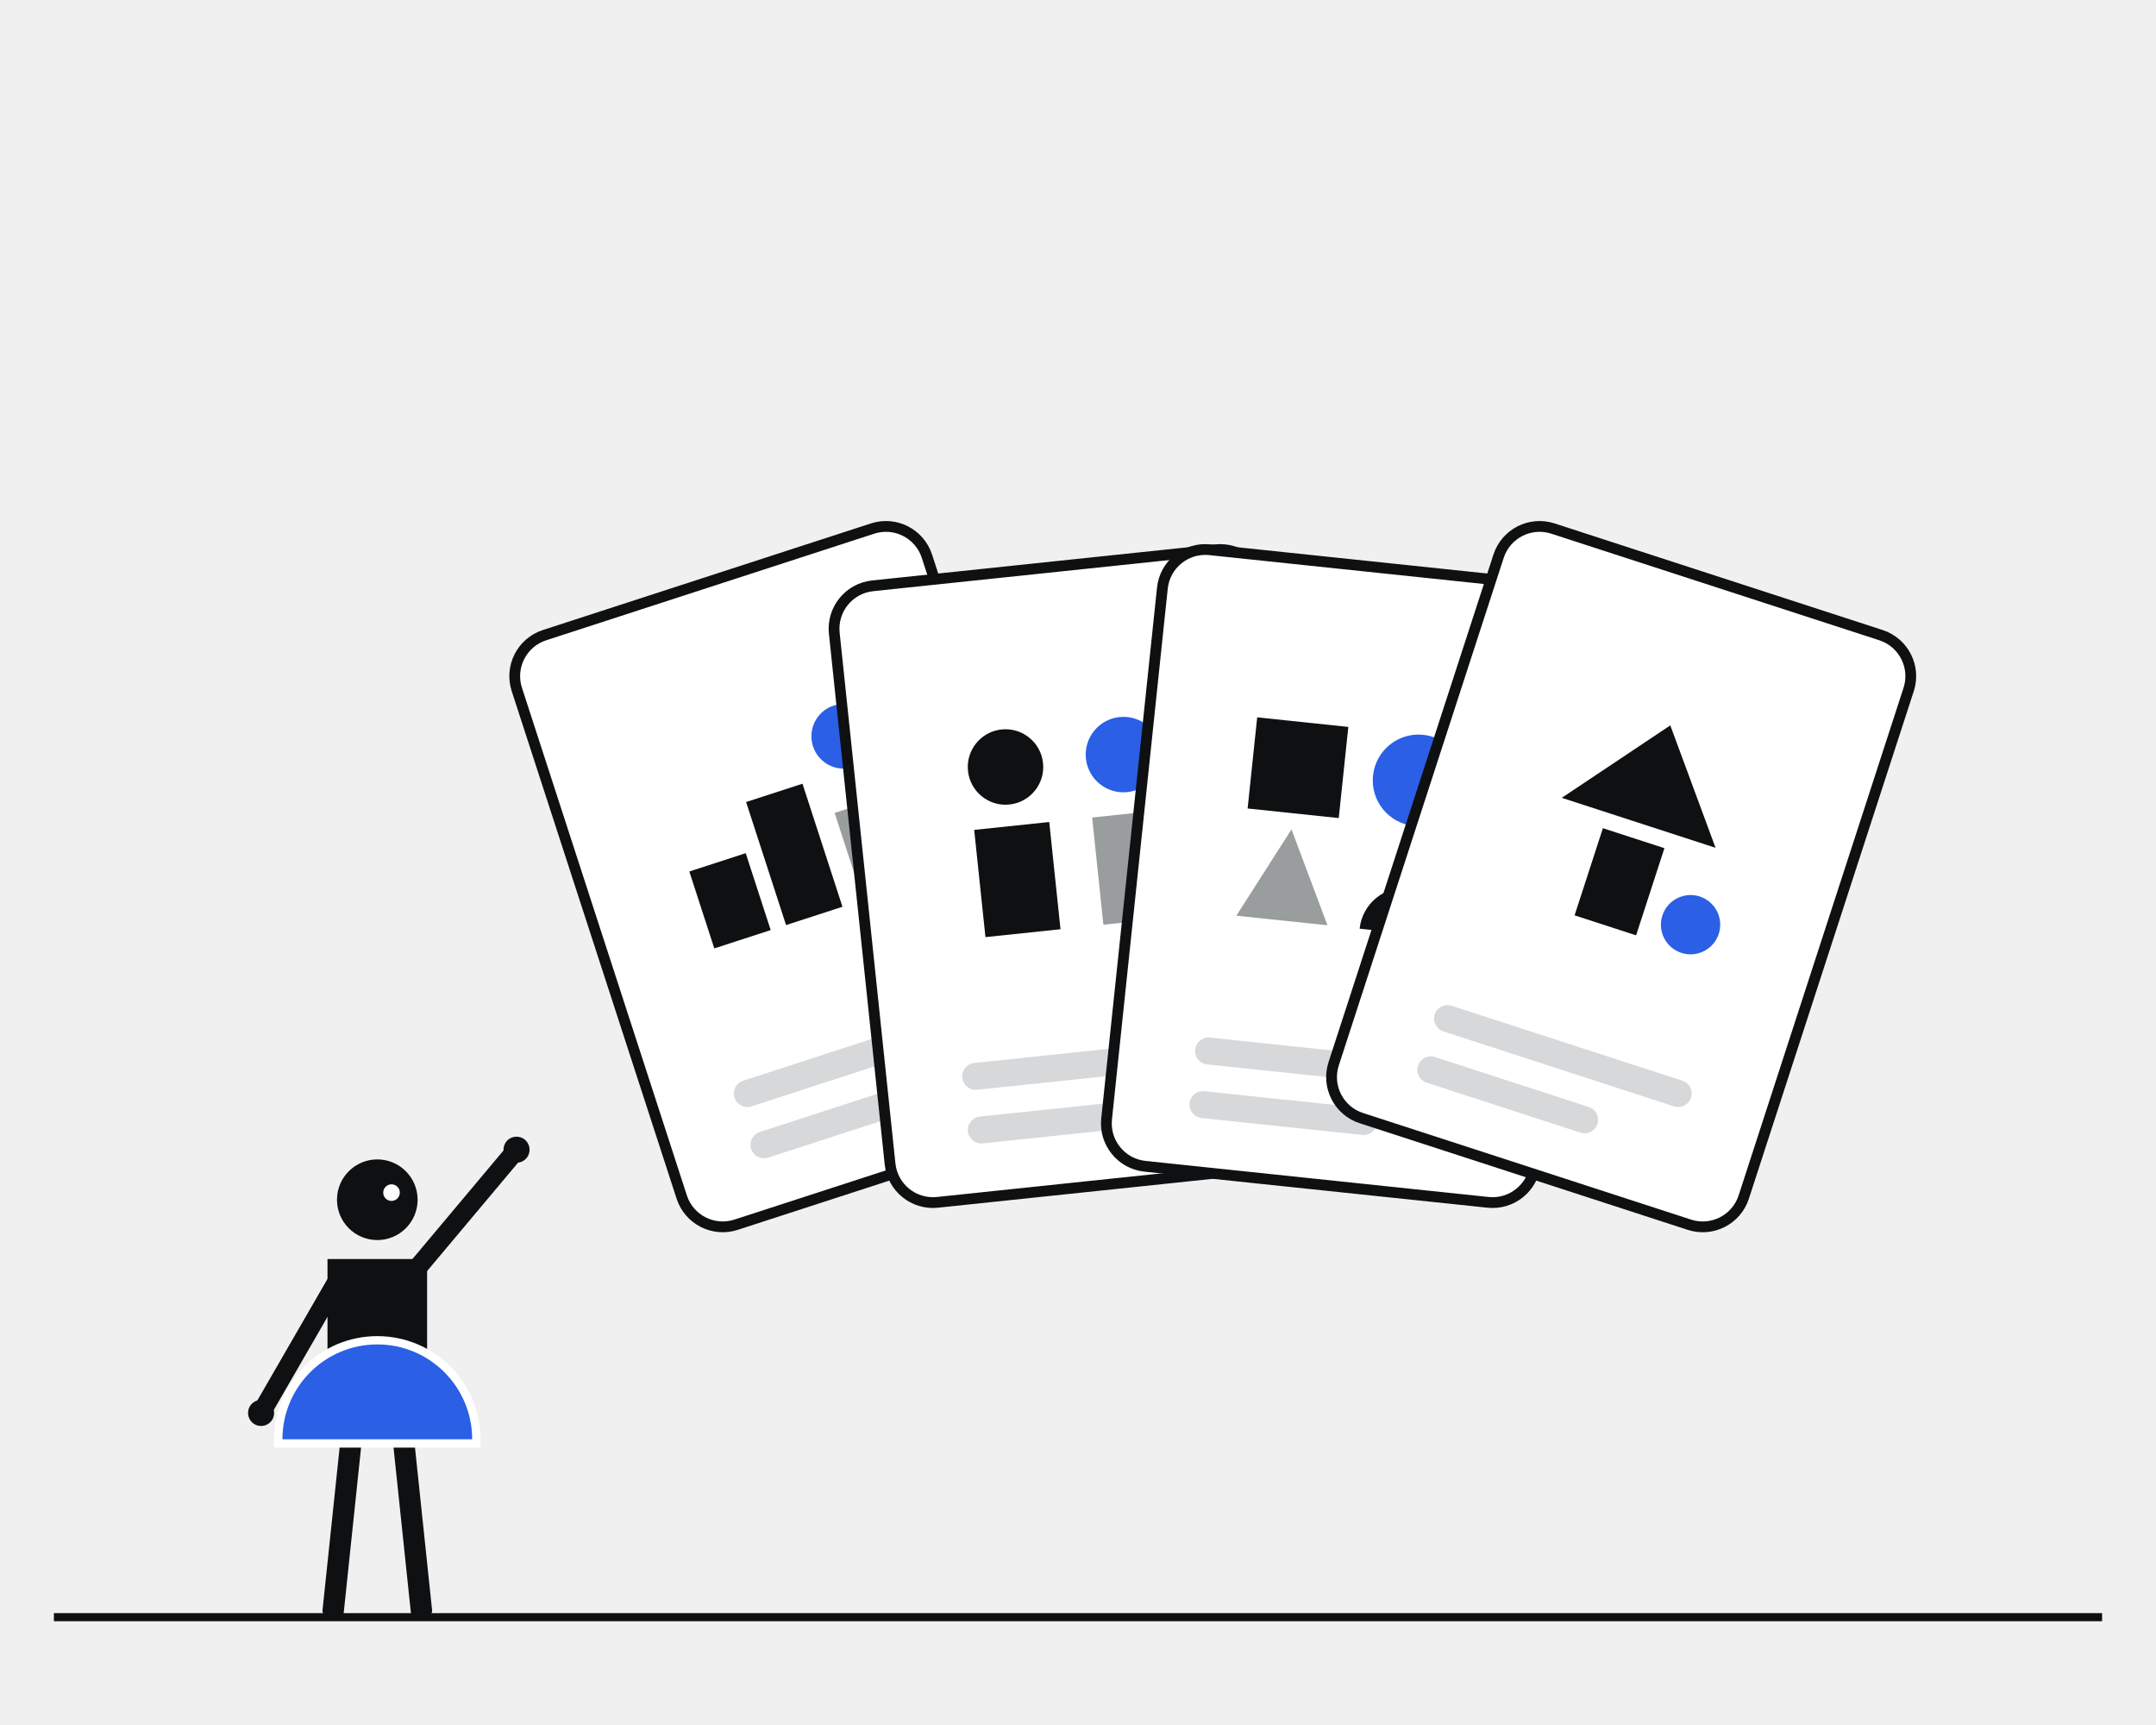
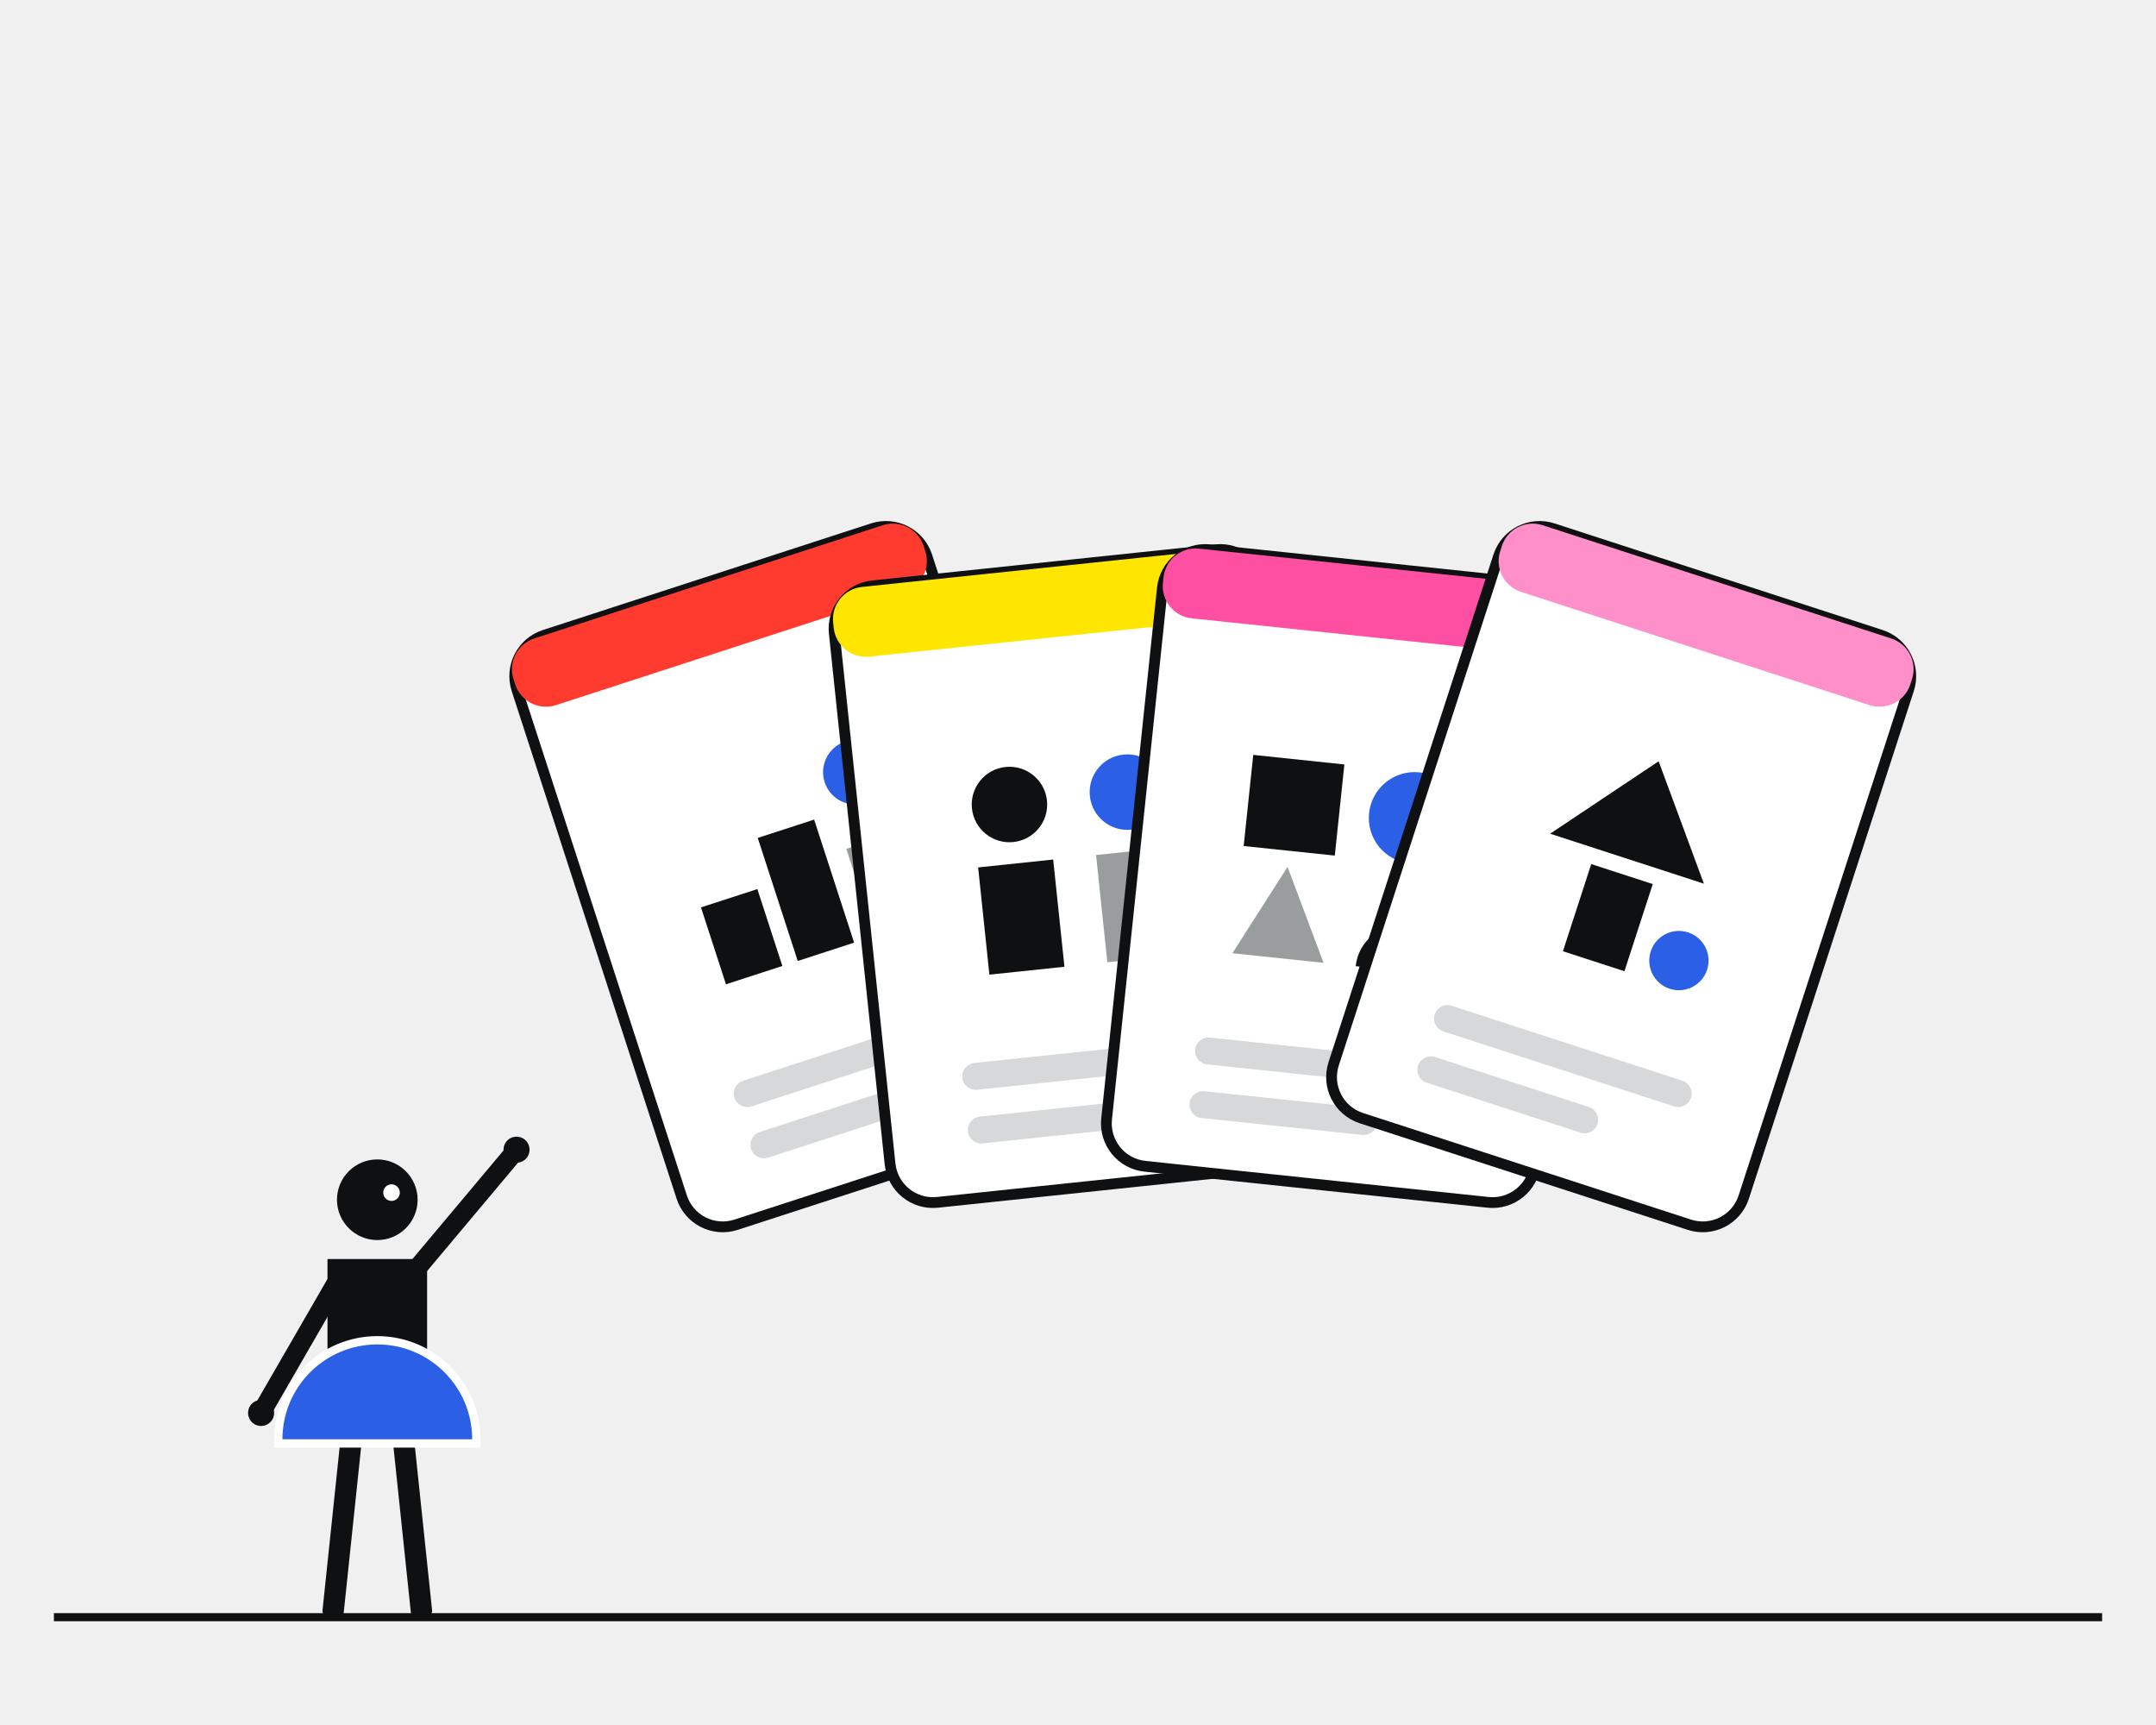
<svg xmlns="http://www.w3.org/2000/svg" viewBox="0 0 800 640" width="800" height="640" role="img">
  <defs>
    <marker id="spitze" viewBox="0 0 10 10" refX="7" refY="5" markerWidth="5" markerHeight="5" orient="auto-start-reverse">
      <path d="M0 0 L10 5 L0 10 Z" fill="#0e1011" />
    </marker>
  </defs>
  <line x1="20" y1="600" x2="780" y2="600" stroke="#0e1011" stroke-width="3" />
  <g transform="translate(300 330) rotate(-18)">
    <rect x="-80" y="-120" width="160" height="230" rx="16" fill="#fff" stroke="#0e1011" stroke-width="4" />
-     <g transform="translate(0 -20)">
+     <rect x="-80" y="-120" width="160" height="26" rx="12" fill="#ff3b2f" />
+     <g transform="translate(0 -6)">
      <rect x="-40" y="0" width="22" height="30" fill="#0e1011" />
      <rect x="-12" y="-18" width="22" height="48" fill="#0e1011" />
      <circle cx="30" cy="-30" r="12" fill="#2a5fe6" />
      <rect x="18" y="-4" width="22" height="34" fill="#9a9d9e" />
    </g>
    <rect x="-50" y="60" width="100" height="10" rx="5" fill="#d6d8d9" />
    <rect x="-50" y="80" width="70" height="10" rx="5" fill="#d6d8d9" />
  </g>
  <g transform="translate(400 330) rotate(-6)">
    <rect x="-80" y="-120" width="160" height="230" rx="16" fill="#fff" stroke="#0e1011" stroke-width="4" />
-     <g transform="translate(0 -20)">
+     <rect x="-80" y="-120" width="160" height="26" rx="12" fill="#ffe600" />
+     <g transform="translate(0 -6)">
      <circle cx="-22" cy="-28" r="14" fill="#0e1011" />
      <rect x="-36" y="-6" width="28" height="40" fill="#0e1011" />
      <circle cx="22" cy="-28" r="14" fill="#2a5fe6" />
      <rect x="8" y="-6" width="28" height="40" fill="#9a9d9e" />
    </g>
    <rect x="-50" y="60" width="100" height="10" rx="5" fill="#d6d8d9" />
    <rect x="-50" y="80" width="70" height="10" rx="5" fill="#d6d8d9" />
  </g>
  <g transform="translate(500 330) rotate(6)">
    <rect x="-80" y="-120" width="160" height="230" rx="16" fill="#fff" stroke="#0e1011" stroke-width="4" />
-     <g transform="translate(0 -20)">
+     <rect x="-80" y="-120" width="160" height="26" rx="12" fill="#ff4fa3" />
+     <g transform="translate(0 -6)">
      <rect x="-40" y="-40" width="34" height="34" fill="#0e1011" />
      <circle cx="22" cy="-23" r="17" fill="#2a5fe6" />
      <path d="M-40 34 L-23 0 L-6 34 Z" fill="#9a9d9e" />
      <path d="M6 34 A17 17 0 0 1 40 34 Z" fill="#0e1011" />
    </g>
    <rect x="-50" y="60" width="100" height="10" rx="5" fill="#d6d8d9" />
    <rect x="-50" y="80" width="70" height="10" rx="5" fill="#d6d8d9" />
  </g>
  <g transform="translate(600 330) rotate(18)">
    <rect x="-80" y="-120" width="160" height="230" rx="16" fill="#fff" stroke="#0e1011" stroke-width="4" />
-     <g transform="translate(0 -20)">
+     <rect x="-80" y="-120" width="160" height="26" rx="12" fill="#ff8fc8" />
+     <g transform="translate(0 -6)">
      <path d="M-30 -6 L0 -44 L30 -6 Z" fill="#0e1011" />
      <rect x="-12" y="0" width="24" height="34" fill="#0e1011" />
      <circle cx="30" cy="24" r="11" fill="#2a5fe6" />
    </g>
    <rect x="-50" y="60" width="100" height="10" rx="5" fill="#d6d8d9" />
    <rect x="-50" y="80" width="70" height="10" rx="5" fill="#d6d8d9" />
  </g>
  <g transform="translate(140 600) scale(0.44)">
    <g transform="translate(-22 -150) rotate(6)">
      <rect x="-9.0" y="0" width="18" height="150" rx="4" fill="#0e1011" />
    </g>
    <g transform="translate(22 -150) rotate(-6)">
      <rect x="-9.0" y="0" width="18" height="150" rx="4" fill="#0e1011" />
    </g>
    <rect x="-42" y="-302" width="84" height="96" fill="#0e1011" />
    <g transform="translate(-30 -290) rotate(30)">
      <rect x="-8.0" y="0" width="16" height="132" fill="#0e1011" />
      <circle cx="0" cy="136" r="11" fill="#0e1011" />
    </g>
    <g transform="translate(30 -290) rotate(-140)">
      <rect x="-8.0" y="0" width="16" height="132" fill="#0e1011" />
      <circle cx="0" cy="136" r="11" fill="#0e1011" />
    </g>
    <path d="M-80 -150 A80 80 0 0 1 80 -150 Z" fill="#2a5fe6" stroke="#fff" stroke-width="14" paint-order="stroke" />
    <circle cx="0" cy="-352" r="34" fill="#0e1011" />
    <circle cx="12" cy="-358" r="7" fill="#fff" />
  </g>
</svg>
